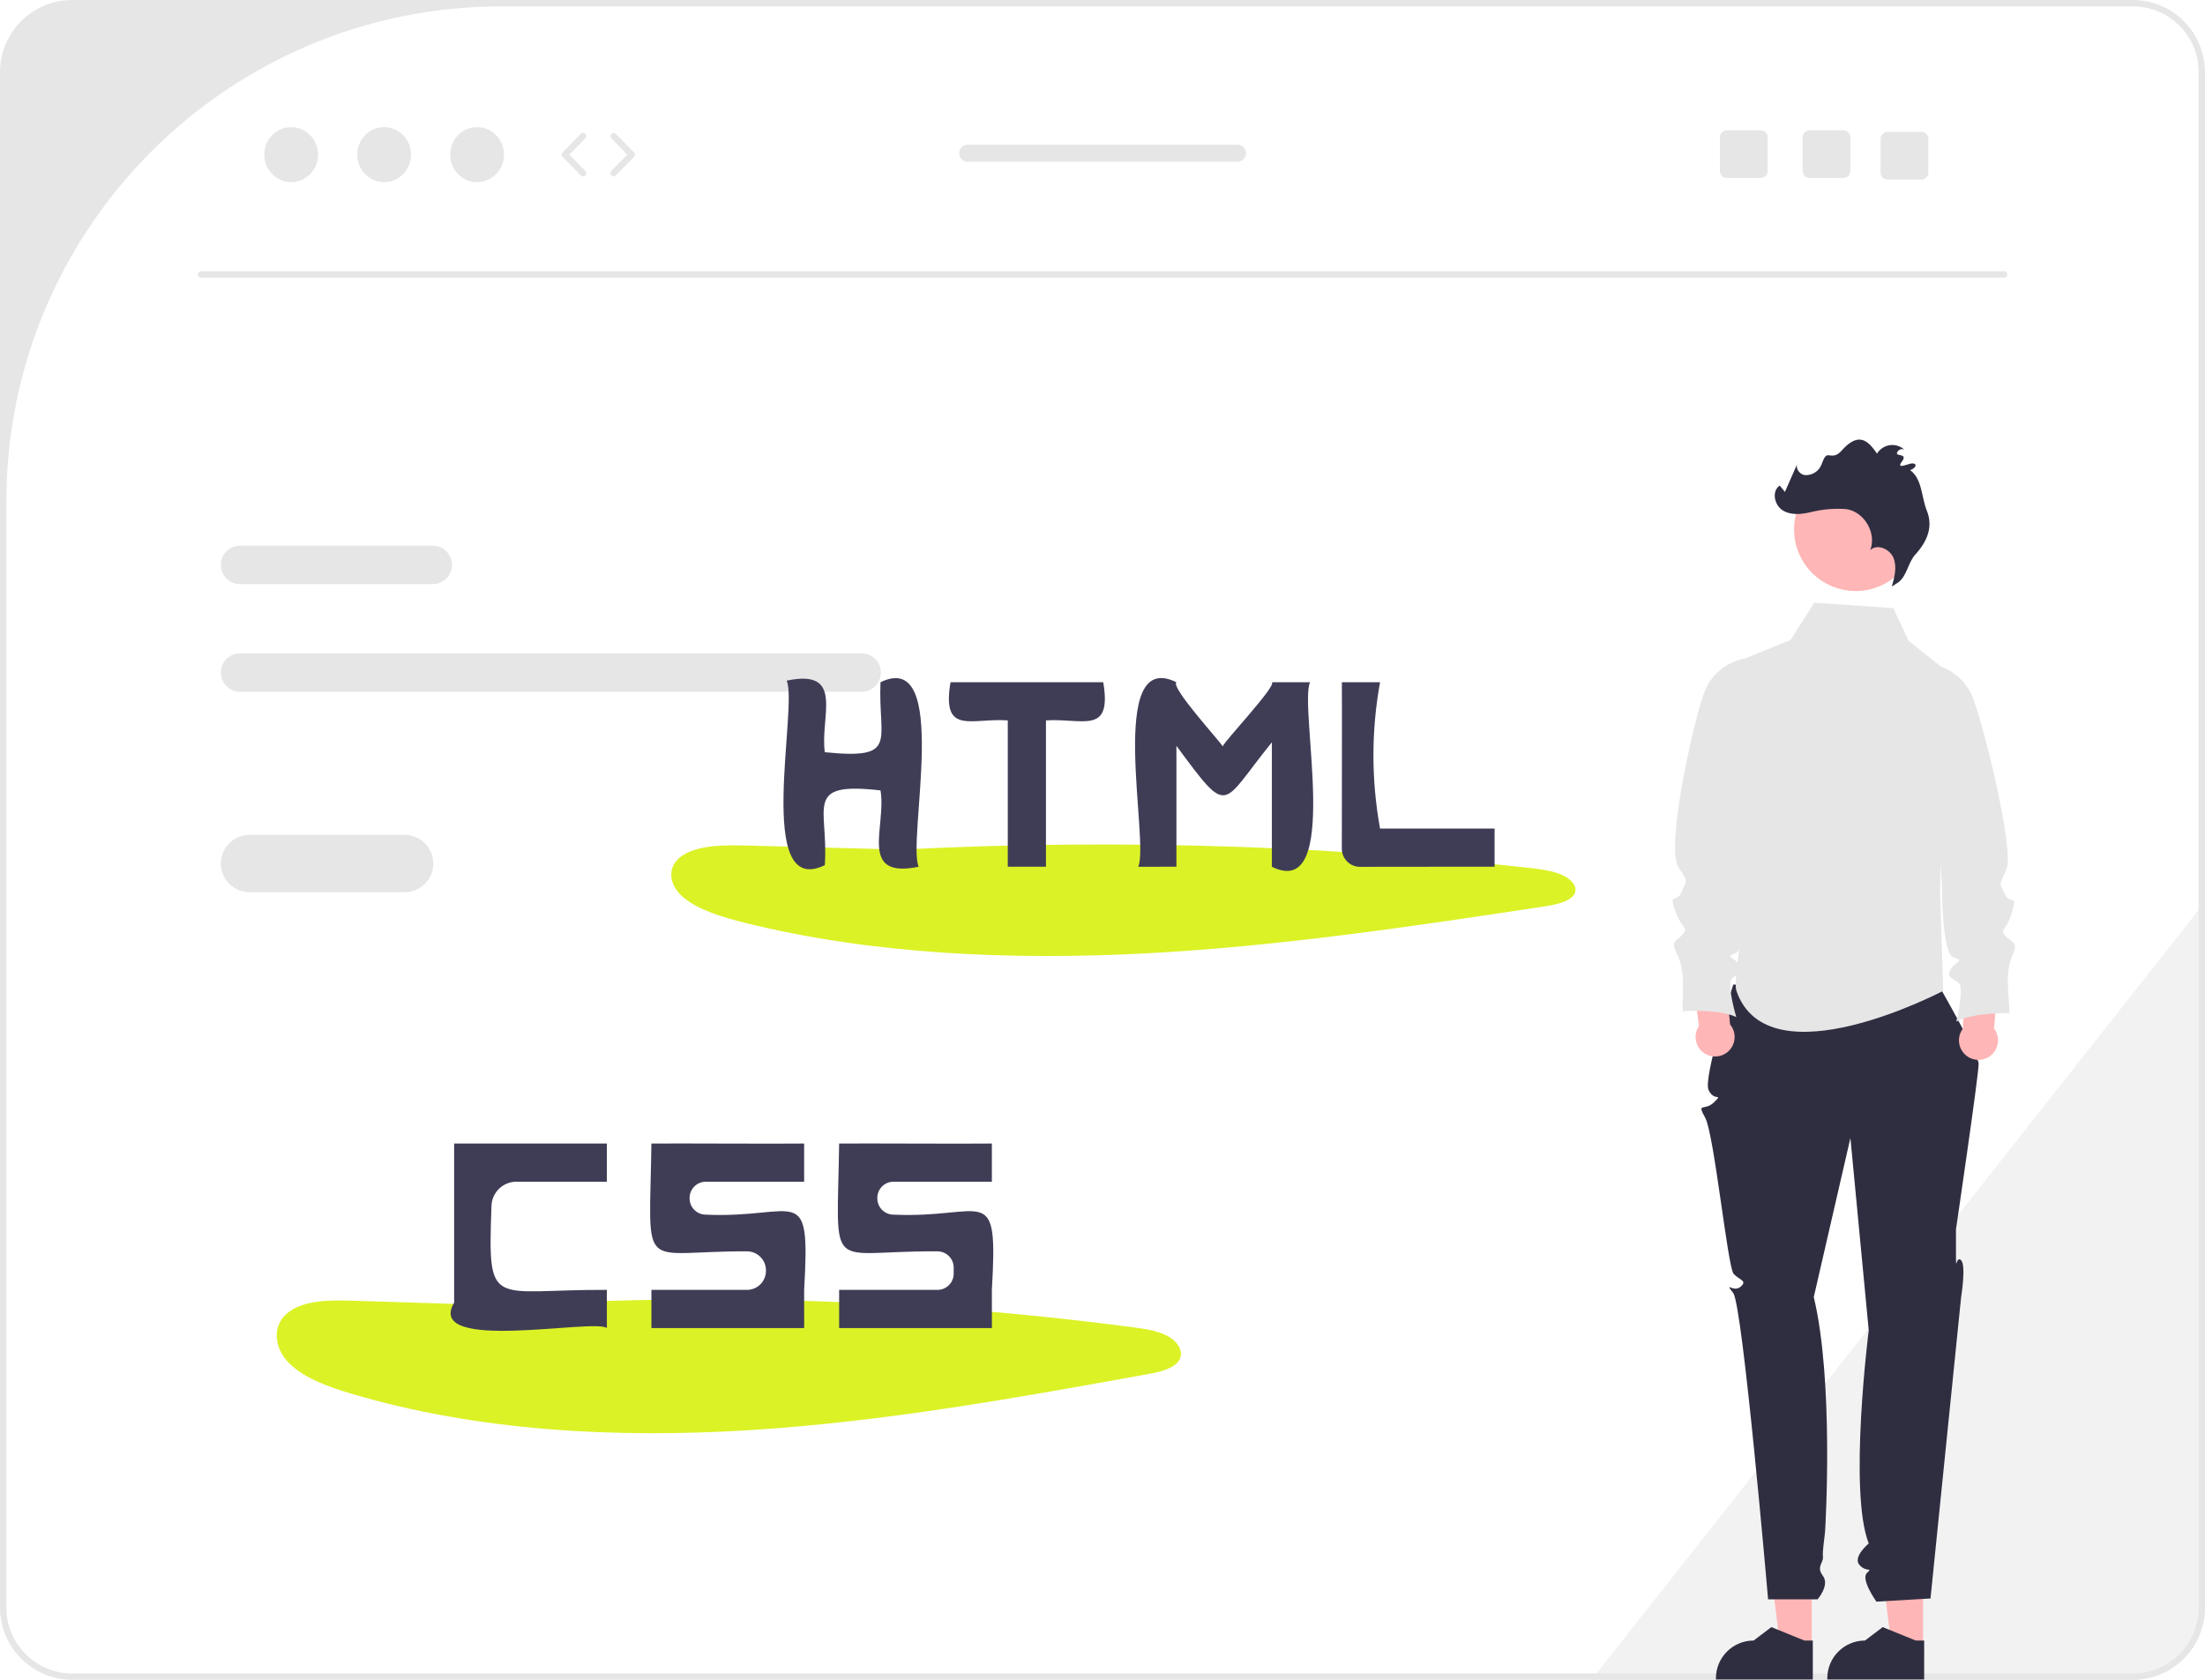
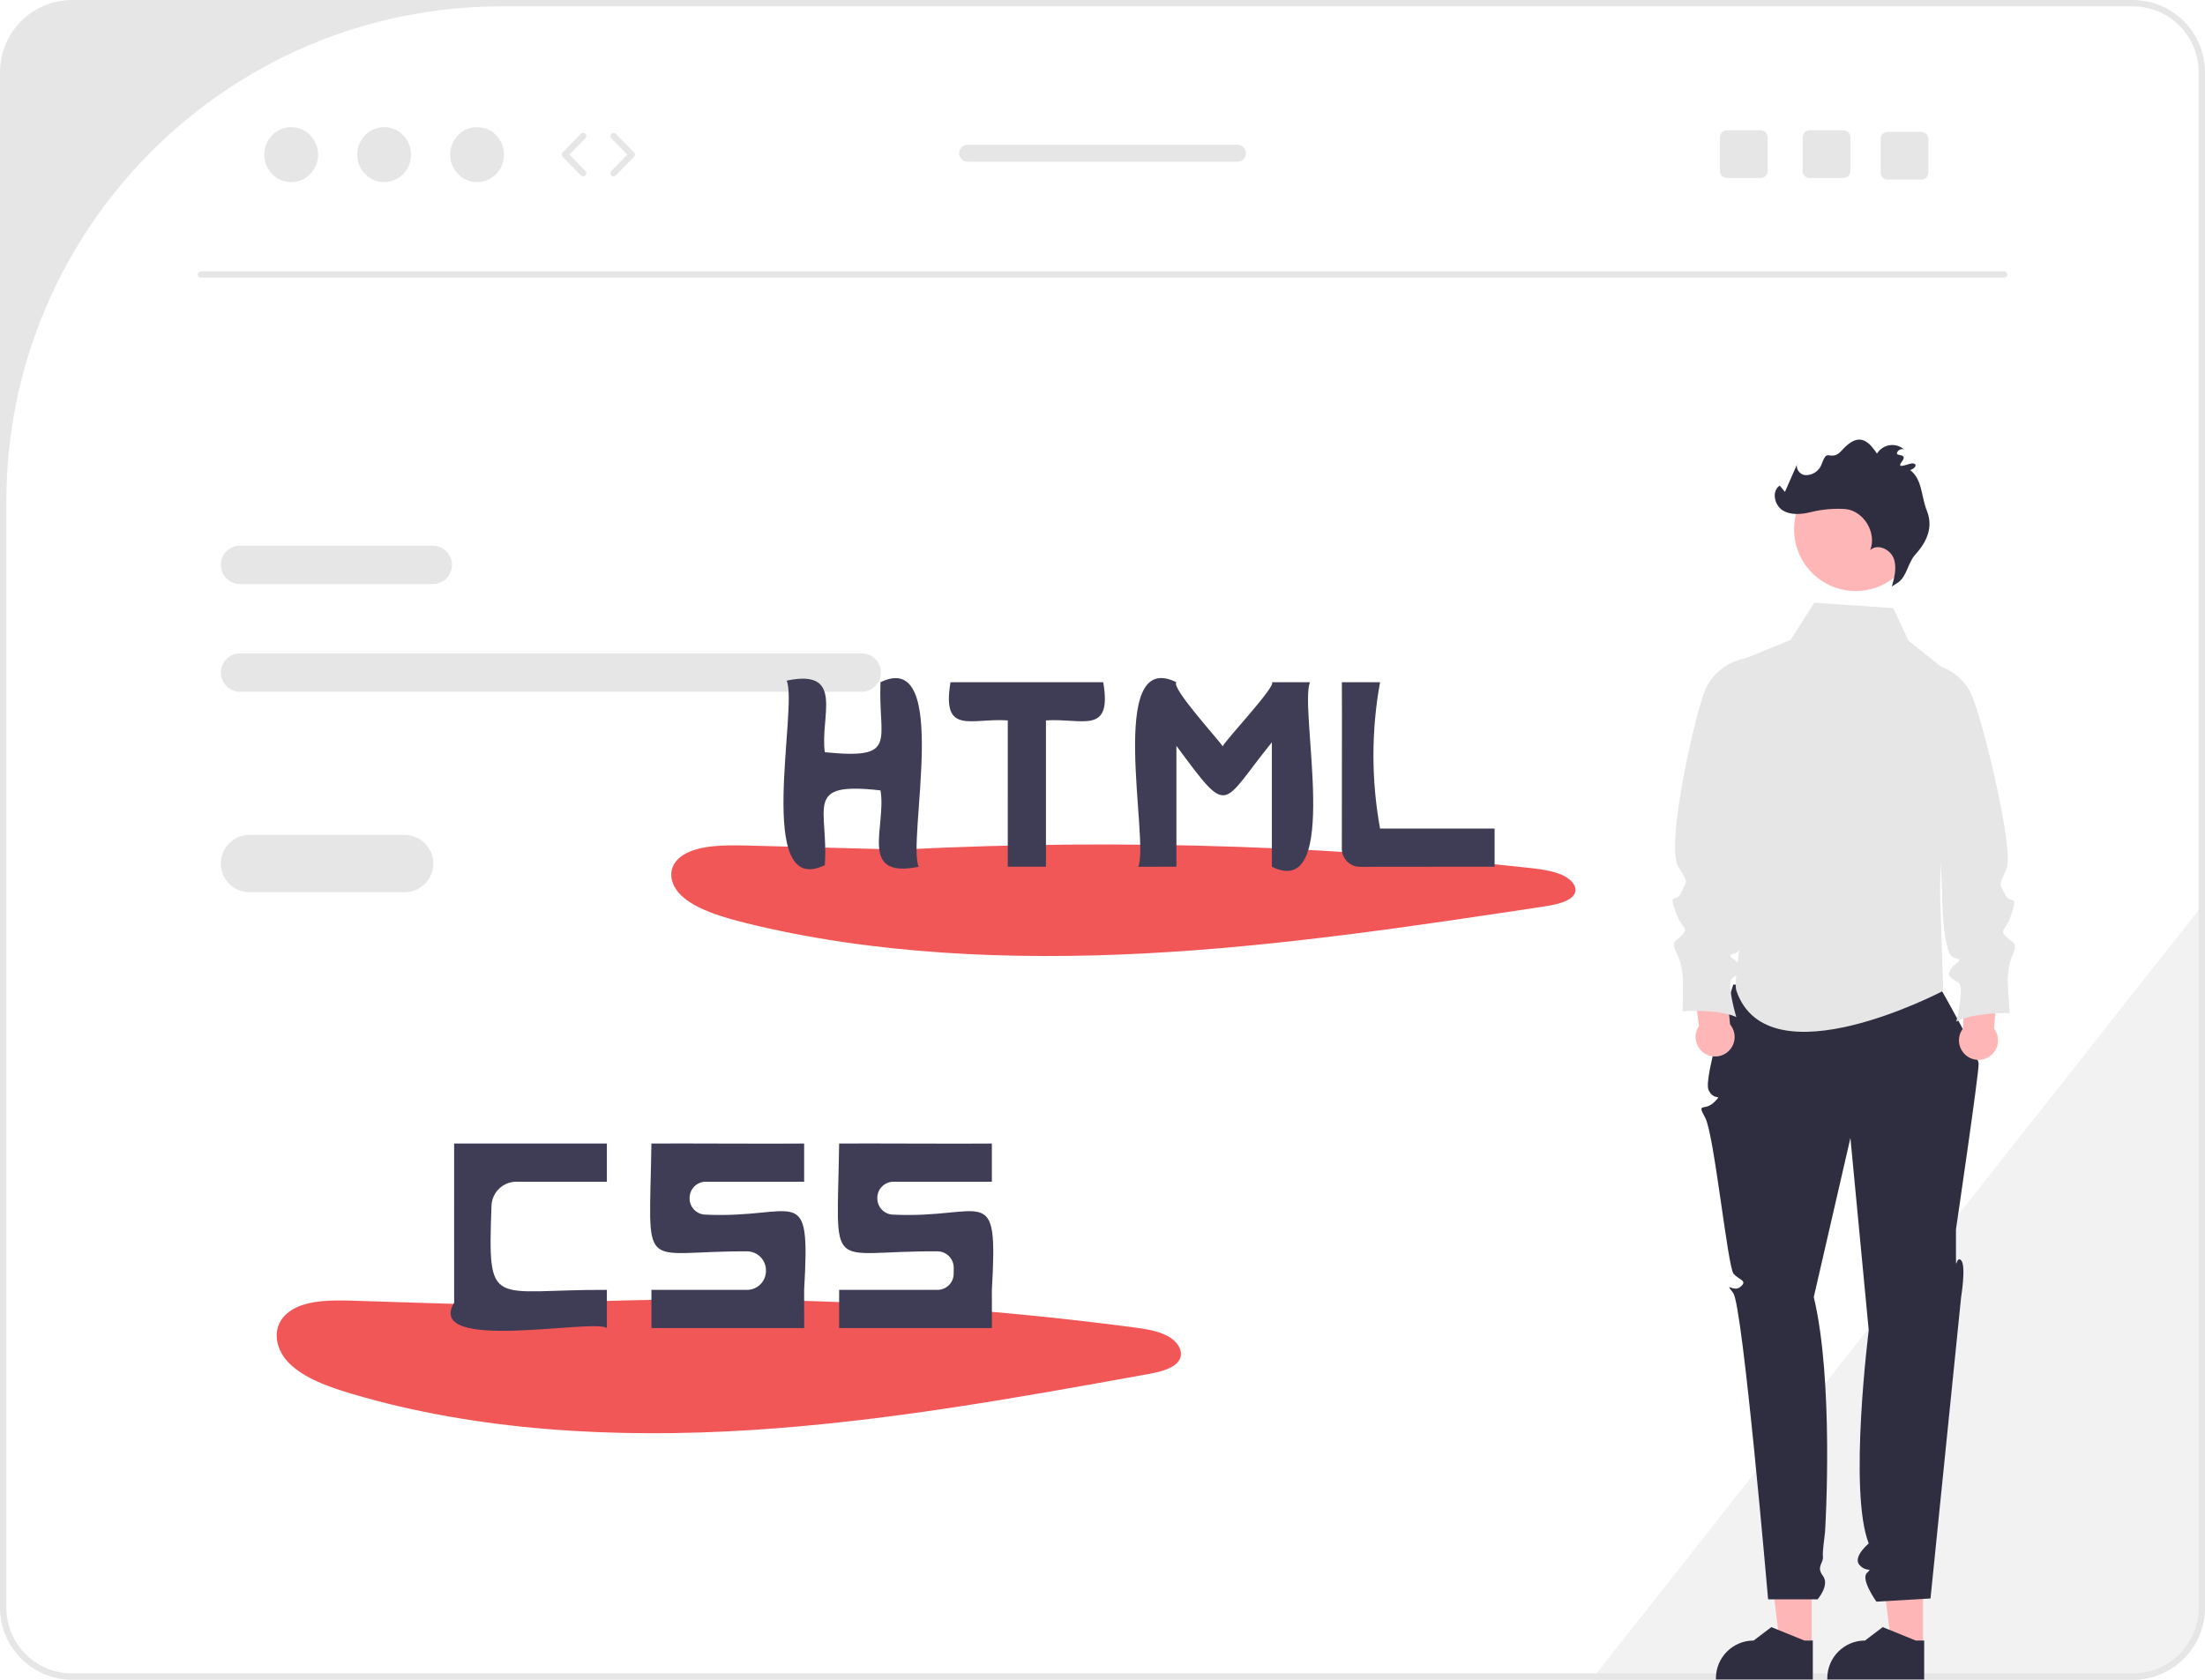
<svg xmlns="http://www.w3.org/2000/svg" data-name="Layer 1" width="693" height="528" viewBox="0 0 693 528">
  <path d="M946.5,469.5V691.31A22.717,22.717,0,0,1,923.81,714H753.67l1.58-2L944.5,472.04Z" transform="translate(-253.5 -186)" fill="#f2f2f2" />
  <path d="M524.312,391.368H328.943a6.036,6.036,0,0,0,0,12.072H524.312a6.036,6.036,0,0,0,0-12.072Z" transform="translate(-253.5 -186)" fill="#e6e6e6" />
  <path d="M389.518,357.524H328.943a6.036,6.036,0,0,0,0,12.072h60.575a6.036,6.036,0,0,0,0-12.072Z" transform="translate(-253.5 -186)" fill="#e6e6e6" />
  <path d="M923.81,186H276.19a22.717,22.717,0,0,0-22.69,22.69V691.31A22.717,22.717,0,0,0,276.19,714H923.81a22.717,22.717,0,0,0,22.69-22.69V208.69A22.717,22.717,0,0,0,923.81,186ZM944.5,691.31A20.69,20.69,0,0,1,923.81,712H276.19a20.69,20.69,0,0,1-20.69-20.69V343.676A155.676,155.676,0,0,1,411.176,188H923.81a20.69,20.69,0,0,1,20.69,20.69Z" transform="translate(-253.5 -186)" fill="#e6e6e6" />
  <path d="M883.39,273.269H316.66a1,1,0,0,1,0-2H883.39a1,1,0,0,1,0,2Z" transform="translate(-253.5 -186)" fill="#e6e6e6" />
  <ellipse cx="91.515" cy="48.603" rx="8.457" ry="8.645" fill="#e6e6e6" />
  <ellipse cx="120.729" cy="48.603" rx="8.457" ry="8.645" fill="#e6e6e6" />
  <ellipse cx="149.942" cy="48.603" rx="8.457" ry="8.645" fill="#e6e6e6" />
  <path d="M436.754,241.436a.997.997,0,0,1-.715-.301l-5.706-5.833a1.0 1,0,0,1,0-1.398l5.706-5.833a1,1,0,1,1,1.43,1.398l-5.022,5.133,5.022,5.134a1,1,0,0,1-.715,1.699Z" transform="translate(-253.5 -186)" fill="#e6e6e6" />
  <path d="M446.342,241.436a1,1,0,0,1-.715-1.699l5.021-5.134-5.021-5.133a1,1,0,0,1,1.43-1.398l5.706,5.833a1.0 1,0,0,1,0,1.398l-5.706,5.833A.997.997,0,0,1,446.342,241.436Z" transform="translate(-253.5 -186)" fill="#e6e6e6" />
  <path d="M832.852,226.959h-10.61a2.189,2.189,0,0,0-2.19,2.19v10.62a2.189,2.189,0,0,0,2.19,2.19h10.61a2.198,2.198,0,0,0,2.2-2.19v-10.62A2.198,2.198,0,0,0,832.852,226.959Z" transform="translate(-253.5 -186)" fill="#e6e6e6" />
  <path d="M806.852,226.959h-10.61a2.189,2.189,0,0,0-2.19,2.19v10.62a2.189,2.189,0,0,0,2.19,2.19h10.61a2.198,2.198,0,0,0,2.2-2.19v-10.62A2.198,2.198,0,0,0,806.852,226.959Z" transform="translate(-253.5 -186)" fill="#e6e6e6" />
  <path d="M857.352,227.459h-10.61a2.189,2.189,0,0,0-2.19,2.19v10.62a2.189,2.189,0,0,0,2.19,2.19h10.61a2.198,2.198,0,0,0,2.2-2.19v-10.62A2.198,2.198,0,0,0,857.352,227.459Z" transform="translate(-253.5 -186)" fill="#e6e6e6" />
  <path d="M642.43,231.499h-84.81a2.67,2.67,0,1,0,0,5.34h84.81a2.67,2.67,0,0,0,0-5.34Z" transform="translate(-253.5 -186)" fill="#e6e6e6" />
-   <path d="M415.107,596.446l-50.717-1.603c-7.034-.222-14.944-.211-19.962,3.424-5.694,4.126-4.832,11.435-.104,16.176s12.277,7.45,19.686,9.652c39.364,11.7,82.929,14.075,125.229,11.428s83.73-10.131,124.955-17.59c3.91-.707,8.341-1.725,9.936-4.446,1.542-2.632-.476-5.807-3.611-7.508s-7.109-2.275-10.943-2.781a1027.708,1027.708,0,0,0-209.501-5.976" transform="translate(-253.5 -186)" fill="#dbf226" />
+   <path d="M415.107,596.446l-50.717-1.603c-7.034-.222-14.944-.211-19.962,3.424-5.694,4.126-4.832,11.435-.104,16.176s12.277,7.45,19.686,9.652c39.364,11.7,82.929,14.075,125.229,11.428s83.73-10.131,124.955-17.59c3.91-.707,8.341-1.725,9.936-4.446,1.542-2.632-.476-5.807-3.611-7.508s-7.109-2.275-10.943-2.781a1027.708,1027.708,0,0,0-209.501-5.976" transform="translate(-253.5 -186)" fill="#f25757" />
  <path d="M506.23,557.44v-12c-8.708.123-39.87-.089-48,0-.605,41.941-4.313,33.725,30.048,33.888a5.975,5.975,0,0,1,5.952,5.967l0,.18a5.965,5.965,0,0,1-5.965,5.965H458.23v12h48c.067-.04-.049-11.587 0-12,2.03-34.765-1.986-22.261-31.166-23.656a5.095,5.095,0,0,1-4.835-5.095l0-.15a5.1,5.1,0,0,1,5.1-5.1Z" transform="translate(-253.5 -186)" fill="#3f3d56" />
  <path d="M565.23,557.44v-12c-8.708.123-39.87-.089-48,0-.61,42.305-4.378,33.579,30.952,33.895a5.1,5.1,0,0,1,5.048,5.1c-0.0.63-0,1.275-0,1.907a5.099,5.099,0,0,1-5.1,5.098H517.23v12h48c.067-.04-.049-11.587 0-12,2.03-34.765-1.986-22.261-31.166-23.656a5.095,5.095,0,0,1-4.835-5.095l0-.15a5.1,5.1,0,0,1,5.1-5.1Z" transform="translate(-253.5 -186)" fill="#3f3d56" />
  <path d="M444.23,557.44v-12h-48c-.034,10.703.025,39.032-0,50-9.409,15.929,44.042,4.901,48.003,8.004C444.23,603.44,444.23,591.44,444.23,591.44c-36.521-.191-37.439,6.646-36.264-26.43a7.844,7.844,0,0,1,7.834-7.571C426.358,557.44,444.23,557.44,444.23,557.44Z" transform="translate(-253.5 -186)" fill="#3f3d56" />
-   <path d="M539.107,453.112l-50.717-1.336c-7.034-.185-14.944-.176-19.962,2.854-5.694,3.439-4.832,9.532-.104,13.484s12.277,6.21,19.686,8.046c39.364,9.753,82.929,11.733,125.229,9.526s83.73-8.445,124.955-14.663c3.91-.59,8.341-1.438,9.936-3.706,1.542-2.194-.476-4.84-3.611-6.258s-7.109-1.896-10.943-2.318a1231.445,1231.445,0,0,0-209.501-4.981" transform="translate(-253.5 -186)" fill="#dbf226" />
+   <path d="M539.107,453.112l-50.717-1.336c-7.034-.185-14.944-.176-19.962,2.854-5.694,3.439-4.832,9.532-.104,13.484s12.277,6.21,19.686,8.046c39.364,9.753,82.929,11.733,125.229,9.526s83.73-8.445,124.955-14.663c3.91-.59,8.341-1.438,9.936-3.706,1.542-2.194-.476-4.84-3.611-6.258s-7.109-1.896-10.943-2.318a1231.445,1231.445,0,0,0-209.501-4.981" transform="translate(-253.5 -186)" fill="#f25757" />
  <path d="M530.23,400.44c-.817,18.526,5.992,24.358-17.501,21.998-1.587-11.052,6.462-26.39-11.999-22.496,3.698,8.018-10.303,68.844,11.996,57.995,1.252-18.275-7.002-26.29,17.504-23.494,1.965,11.297-7.207,27.921,11.999,23.996C538.531,450.417,552.532,389.596,530.23,400.44Z" transform="translate(-253.5 -186)" fill="#3f3d56" />
  <path d="M653.23,400.44c1.647,1.017-15.09,18.724-15.452,20.175-.502-1.238-16.477-18.562-14.548-20.174-22.23-10.985-8.375,50.195-12.004,58.002.004-.003,12.004-.003,12.004-.003V420.442c16.867,22.75,13.735,18.922,30-1.117L653.23,458.44c22.229,10.989,8.376-50.199,12.004-58.003C665.23,400.44,653.23,400.44,653.23,400.44Z" transform="translate(-253.5 -186)" fill="#3f3d56" />
  <path d="M600.23,400.44h-48c-2.82,16.822,6.505,11.18,18.002,12L570.23,458.44h12v-46C593.673,411.662,603.086,417.188,600.23,400.44Z" transform="translate(-253.5 -186)" fill="#3f3d56" />
  <path d="M687.23,446.44a128.279,128.279,0,0,1,0-46h-12c.069,7.603-.021,38.282-.014,52.312a5.71,5.71,0,0,0,5.706,5.713c12.09.016,35.17-.073,42.309-.024L723.23,446.44Z" transform="translate(-253.5 -186)" fill="#3f3d56" />
  <path d="M380.681,448.44H331.907a9,9,0,0,0,0,18h48.774a9,9,0,0,0,0-18Z" transform="translate(-253.5 -186)" fill="#e6e6e6" />
  <polygon points="569.392 517.568 559.491 517.567 554.781 479.377 569.394 479.378 569.392 517.568" fill="#ffb6b6" />
  <path d="M823.241,713.897l-30.447-.001v-.385a11.851,11.851,0,0,1,11.851-11.851h.001l5.562-4.219,10.377,4.22,2.658 0Z" transform="translate(-253.5 -186)" fill="#2f2e41" />
  <polygon points="604.392 517.568 594.491 517.567 589.781 479.377 604.394 479.378 604.392 517.568" fill="#ffb6b6" />
  <path d="M858.241,713.897l-30.447-.001v-.385a11.851,11.851,0,0,1,11.851-11.851h.001l5.562-4.219,10.377,4.22,2.658 0Z" transform="translate(-253.5 -186)" fill="#2f2e41" />
  <path d="M798.239,495.48s-9.526,29.258-7.768,33.109S795.23,529.44,792.23,532.44s-5.619-.189-2.809,4.906,7.066,47.034,8.938,49.064,4.446,2.085,2.159,4.057S795.23,588.44,798.23,592.44s10.961,96.276,10.961,96.276h15.551s3.873-4.465,1.681-7.37.192-4.025,0-5.965.537-6.123.672-8.031,2.764-47.378-3.551-73.643l11.514-50.012,5.757,60.446s-6.416,50.702,0,67.001c0,0-5.172,4.307-2.878,6.803S842.23,678.44,840.23,680.44s3,9,3,9l17-1,9.622-94.734s1.622-9.88,0-11.573S868.23,586.44,868.23,580.44v-8s7.251-49.205,7.125-52.102S863.23,496.44,863.23,496.44Z" transform="translate(-253.5 -186)" fill="#2f2e41" />
  <path d="M848.519,377.147l-24.823-1.707-7.428,11.712-17.889,7.273v57.695A55.6,55.6,0,0,1,801.23,469.44c-.068,11.495-3.023,25.035-2,28,10,29,65,0,65,0l-1-31,1.357-70.059-11.239-8.964Z" transform="translate(-253.5 -186)" fill="#e6e6e6" />
  <path d="M797.233,508.005,795.521,489.763l-10.557-.476,2.496,19.221a6.133,6.133,0,1,0,9.773-.504Z" transform="translate(-253.5 -186)" fill="#ffb6b6" />
  <path d="M802.428,392.886l-.293.05a16.988,16.988,0,0,0-12.585,9.628c-3.023,6.538-12.84,49.517-8.537,55.998,3.338,5.027,2.527,4.046.958,7.838s-4.096-.254-2.025,5.764,4.347,5.159,2.424,7.485-3.894,1.869-2.025,5.764,1.566,5.209,1.919,6.675.046,11.782.046,11.782,11.276-.855,16.888,1.827c0,0-3.131-10.418-1.361-12.086s3.894-1.869,2.378-4.297-4.954-2.53-1.212-3.742,2.537-22.956,2.537-22.956C807.705,446.475,805.27,419.927,802.428,392.886Z" transform="translate(-253.5 -186)" fill="#e6e6e6" />
  <path d="M870.422,509.306l.789-18.304,10.519-1.008-1.523,19.323a6.133,6.133,0,1,1-9.786-.01Z" transform="translate(-253.5 -186)" fill="#ffb6b6" />
  <path d="M859.426,394.597l.295.035a16.988,16.988,0,0,1,13.054,8.981c3.349,6.377,13.945,49.569,11.351,55.496-2.419,5.528-2.319,4.168-.561,7.876s4.078-.461,2.313,5.654-4.081,5.372-2.044,7.597,3.984,1.671,2.313,5.654-1.301,5.281-1.58,6.764.548,11.769.548,11.769-11.305-.285-16.774,2.676c0,0,2.602-10.562.749-12.139s-3.984-1.671-2.592-4.172,4.821-2.777,1.022-3.799-3.692-22.798-3.692-22.798Z" transform="translate(-253.5 -186)" fill="#e6e6e6" />
  <circle cx="583.217" cy="166.41" r="19.362" fill="#ffb6b6" />
  <path d="M850.192,368.984c2.693-2.107,2.954-6.124,5.252-8.657,3.842-4.234,5.647-8.789,3.635-13.805-1.78-4.437-1.402-9.891-5.236-12.747,1.883-.682,2.326-2.097.665-2.123-1.12-.018-5.297,2.124-3.287-.544s-1.795-1.615-1.543-2.707,1.865-1.697,2.577-.831a5.64,5.64,0,0,0-8.846,1.012c-2.265-3.394-4.668-5.729-8.134-3.575-3.403,2.115-3.359,4.73-7.019,4.102-1.721-.295-1.883,2.955-3.059,4.246a5.247,5.247,0,0,1-4.609,1.966c-1.715-.324-3.027-2.462-2.066-3.919l-4.043,9.224-1.629-1.999c-2.589,1.687-1.739,6.09.867,7.751s5.993,1.306,8.994.57a35.276,35.276,0,0,1,11.052-.917c5.666.8,9.613,7.575,7.515,12.899,2.177-2.138,6.204-.364,7.332,2.471s.301,6.029-.535,8.964" transform="translate(-253.5 -186)" fill="#2f2e41" />
</svg>
